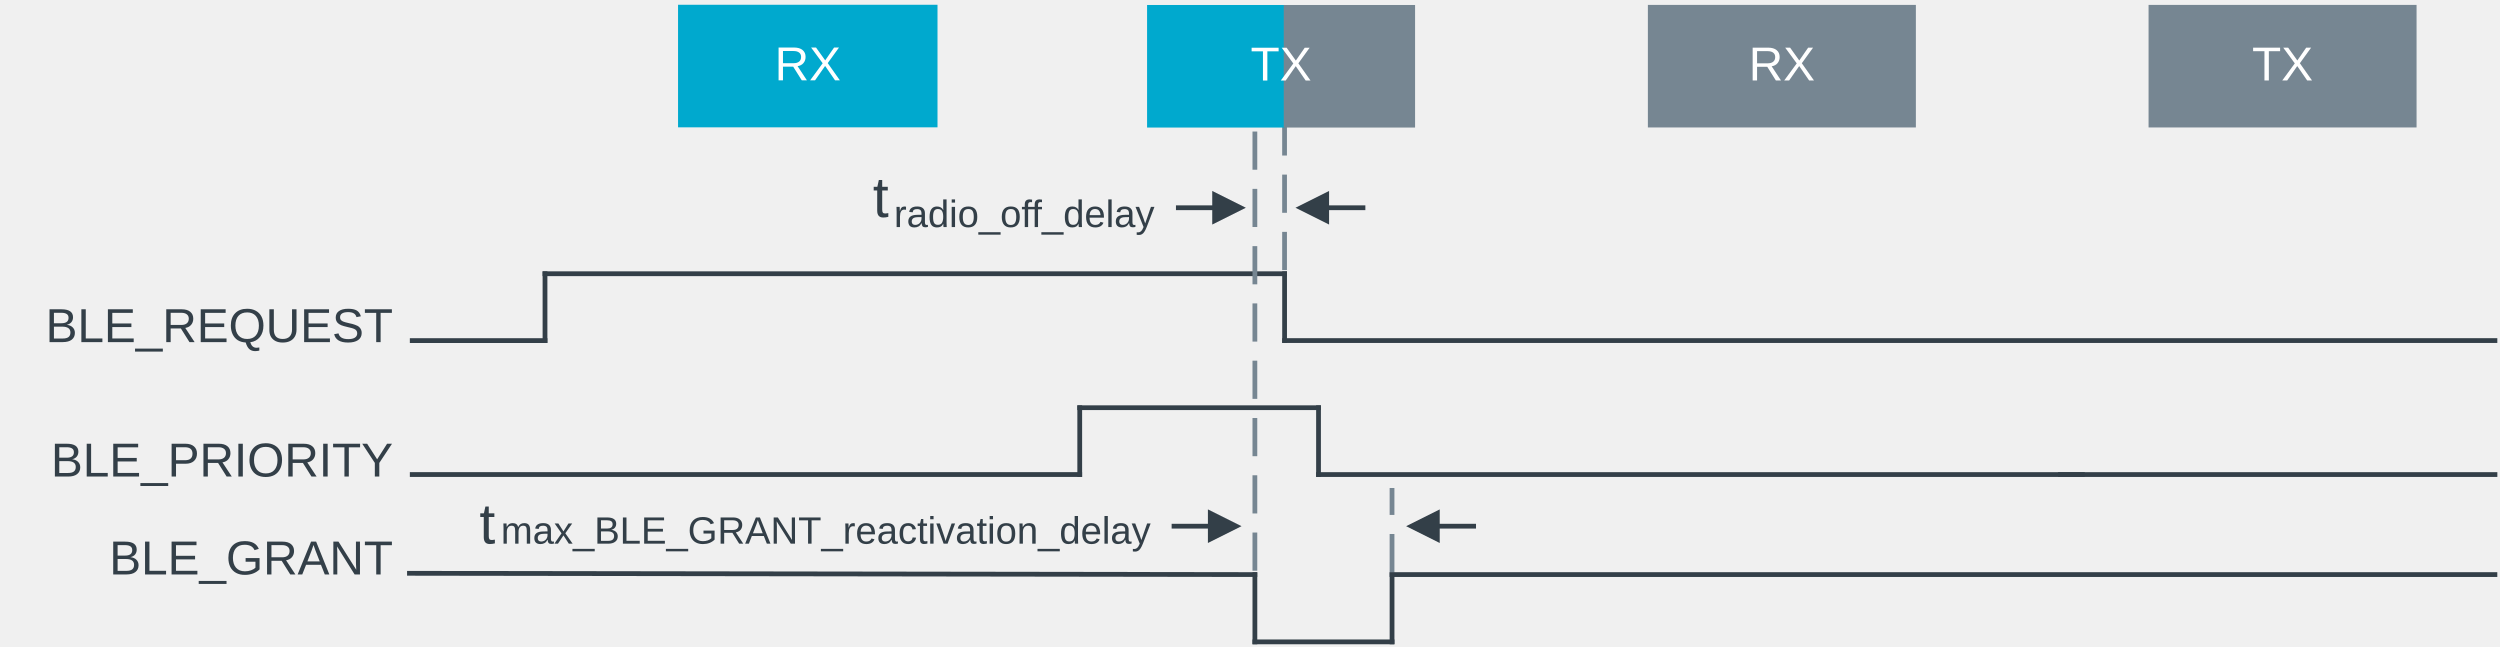
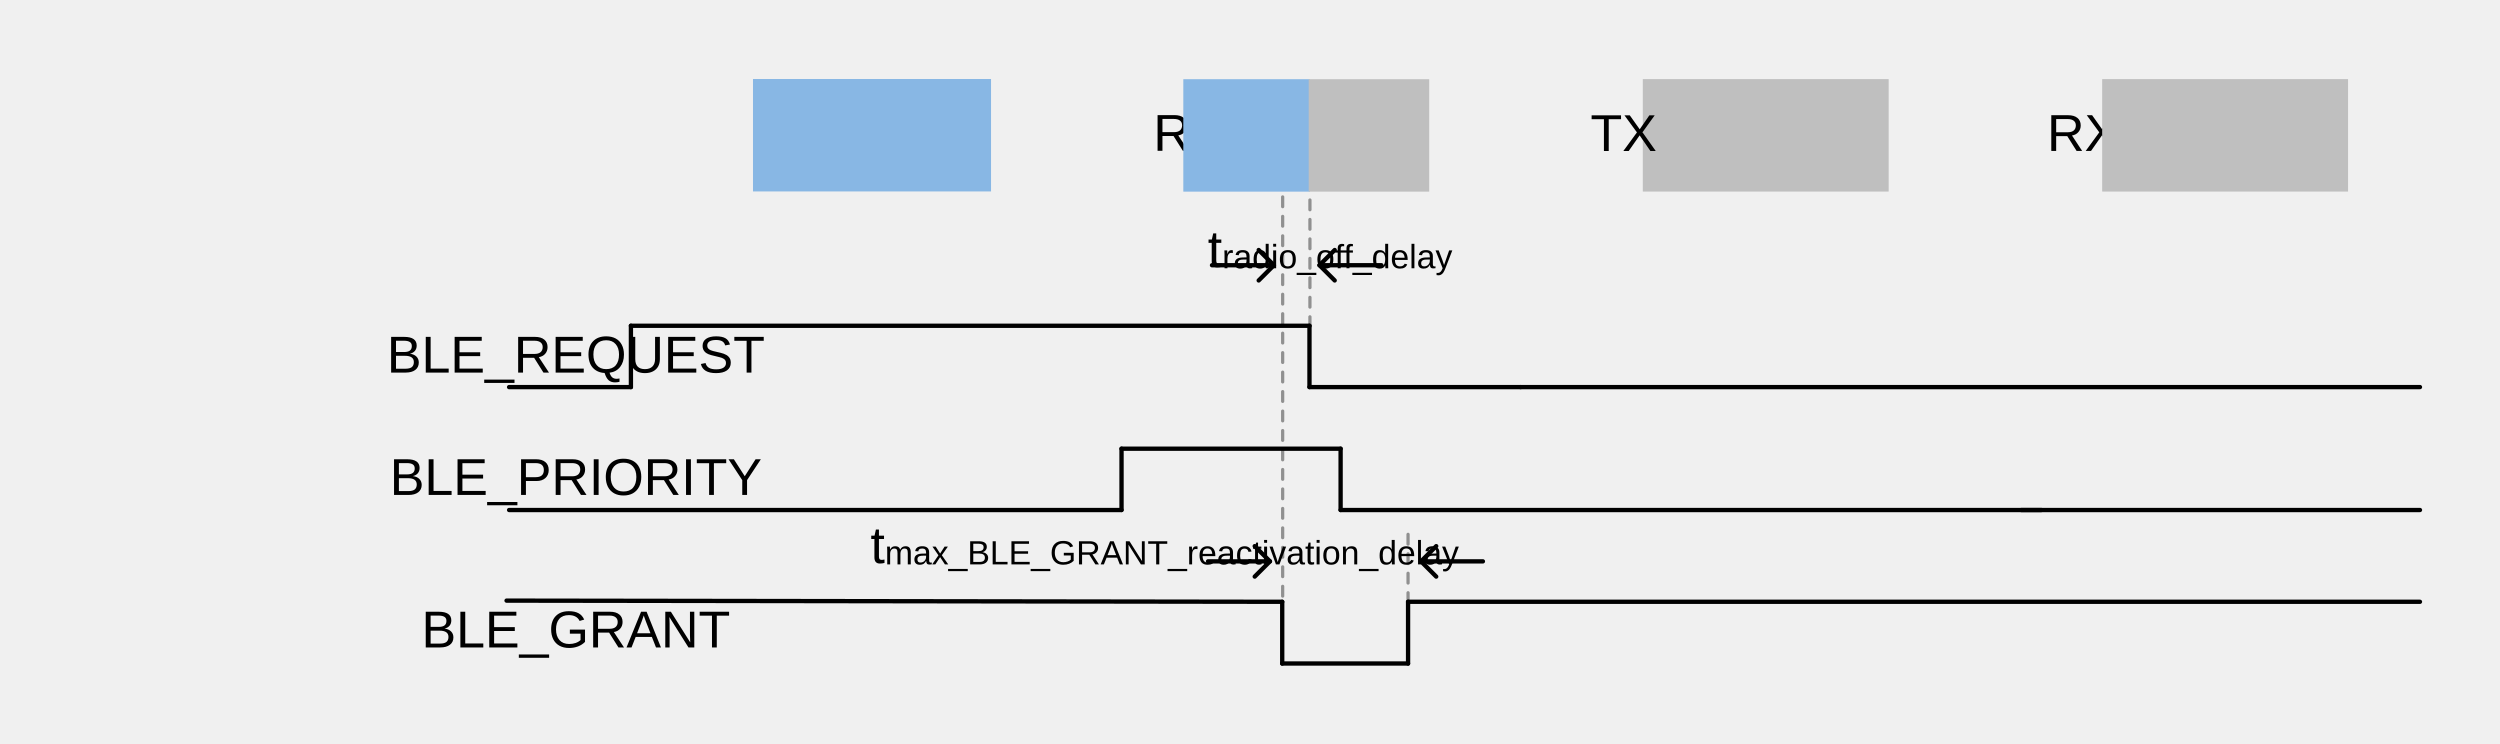
- <svg xmlns="http://www.w3.org/2000/svg" xmlns:xlink="http://www.w3.org/1999/xlink" width="7.272in" height="1.881in" viewBox="0 0 523.575 135.46" xml:space="preserve" color-interpolation-filters="sRGB" class="st15">
+ <svg xmlns="http://www.w3.org/2000/svg" xmlns:ns1="http://schemas.microsoft.com/visio/2003/SVGExtensions/" xmlns:xlink="http://www.w3.org/1999/xlink" width="8.025in" height="2.387in" viewBox="0 0 577.776 171.842" xml:space="preserve" color-interpolation-filters="sRGB" class="st14">
+   <ns1:documentProperties ns1:langID="1044" ns1:metric="true" ns1:viewMarkup="false">
+     <ns1:userDefs>
+       <ns1:ud ns1:nameU="msvNoAutoConnect" ns1:val="VT0(1):26" />
+       <ns1:ud ns1:nameU="msvConvertTheme" />
+     </ns1:userDefs>
+   </ns1:documentProperties>
  <style type="text/css">
	
- 		.st1 {fill:none;stroke:none;stroke-linecap:butt;stroke-width:1}
- 		.st2 {fill:#333f48;font-family:Arial;font-size:0.833em}
- 		.st3 {fill:#000000}
- 		.st4 {stroke:#333f48;stroke-width:1}
- 		.st5 {fill:#00a9ce;stroke:none;stroke-width:1}
- 		.st6 {fill:#ffffff;font-family:Arial;font-size:0.833em}
- 		.st7 {fill:#768692;stroke:none;stroke-width:1}
- 		.st8 {stroke:#768692;stroke-dasharray:7,5;stroke-width:1}
- 		.st9 {marker-start:url(#mrkr4-75);stroke:#333f48;stroke-width:1}
- 		.st10 {fill:#333f48;fill-opacity:1;stroke:#333f48;stroke-opacity:1;stroke-width:0.284}
- 		.st11 {marker-end:url(#mrkr4-81);stroke:#333f48;stroke-width:1}
- 		.st12 {fill:none;stroke:none;stroke-width:1}
- 		.st13 {fill:#333f48;font-family:Arial;font-size:1em}
- 		.st14 {fill:#333f48;font-family:Arial;font-size:0.667em}
- 		.st15 {fill:none;fill-rule:evenodd;font-size:12px;overflow:visible;stroke-linecap:square;stroke-miterlimit:3}
+ 		.st1 {fill:none;stroke:none;stroke-width:0.25}
+ 		.st2 {fill:#000000;font-family:Arial;font-size:1em}
+ 		.st3 {stroke:#000000;stroke-linecap:round;stroke-linejoin:round;stroke-width:1}
+ 		.st4 {fill:#88b7e4;stroke:none;stroke-linecap:round;stroke-linejoin:round;stroke-width:0.5}
+ 		.st5 {fill:#bfbfbf;stroke:none;stroke-linecap:round;stroke-linejoin:round;stroke-width:0.5}
+ 		.st6 {fill:none}
+ 		.st7 {stroke:#000000;stroke-dasharray:2.25,2.25;stroke-linecap:round;stroke-linejoin:round;stroke-opacity:0.4;stroke-width:0.75}
+ 		.st8 {marker-start:url(#mrkr1-81);stroke:#000000;stroke-linecap:round;stroke-linejoin:round;stroke-width:1}
+ 		.st9 {fill:#000000;fill-opacity:1;stroke:#000000;stroke-opacity:1;stroke-width:0.284}
+ 		.st10 {marker-end:url(#mrkr1-87);stroke:#000000;stroke-linecap:round;stroke-linejoin:round;stroke-width:1}
+ 		.st11 {fill:none;stroke:none;stroke-linecap:round;stroke-linejoin:round;stroke-width:0.75}
+ 		.st12 {baseline-shift:-32.494%;font-size:0.65em}
+ 		.st13 {fill:none;stroke:none;stroke-linecap:round;stroke-linejoin:round;stroke-width:0.5}
+ 		.st14 {fill:none;fill-rule:evenodd;font-size:12px;overflow:visible;stroke-linecap:square;stroke-miterlimit:3}
	
	</style>
  <defs id="Markers">
-     <g id="lend4">
-       <path d="M 2 1 L 0 0 L 2 -1 L 2 1 " style="stroke:none" />
-     </g>
-     <marker id="mrkr4-75" class="st10" refX="6.68" orient="auto" markerUnits="strokeWidth" overflow="visible">
-       <use xlink:href="#lend4" transform="scale(3.52) " />
+     <g id="lend1">
+       <path d="M 1 -1 L 0 0 L 1 1 " style="stroke-linecap:round;stroke-linejoin:round;fill:none" />
+     </g>
+     <marker id="mrkr1-81" class="st9" ns1:arrowType="1" ns1:arrowSize="2" orient="auto" markerUnits="strokeWidth" overflow="visible">
+       <use xlink:href="#lend1" transform="scale(3.520009) " />
    </marker>
-     <marker id="mrkr4-81" class="st10" refX="-7.04" orient="auto" markerUnits="strokeWidth" overflow="visible">
-       <use xlink:href="#lend4" transform="scale(-3.52,-3.52) " />
+     <marker id="mrkr1-87" class="st9" ns1:arrowType="1" ns1:arrowSize="2" orient="auto" markerUnits="strokeWidth" overflow="visible">
+       <use xlink:href="#lend1" transform="scale(-3.520009,-3.520009) " />
    </marker>
  </defs>
-   <g>
-     <g id="shape394-1" transform="translate(1,-59.6652)">
-       <rect x="0" y="121.205" width="85.295" height="14.255" class="st1" />
-       <text x="8.49" y="131.33" class="st2">BLE_REQUEST</text>
-     </g>
-     <g id="shape395-4" transform="translate(1,-31.5003)">
-       <rect x="0" y="121.205" width="85.295" height="14.255" class="st1" />
-       <text x="9.61" y="131.33" class="st2">BLE_PRIORITY</text>
-     </g>
-     <g id="shape396-7" transform="translate(1,-10.9946)">
-       <rect x="0" y="121.205" width="85.295" height="14.255" class="st1" />
-       <text x="21.83" y="131.33" class="st2">BLE_GRANT</text>
-     </g>
-     <g id="shape397-10" transform="translate(269.032,-64.1192)">
-       <path d="M0 135.46 L253.54 135.46 L0 135.46 Z" class="st3" />
-       <path d="M0 135.46 L253.54 135.46" class="st4" />
-     </g>
-     <g id="shape398-13" transform="translate(86.295,-36.0522) rotate(9.1479E-08)">
-       <path d="M0 135.46 L139.82 135.46 L0 135.46 Z" class="st3" />
-       <path d="M0 135.46 L139.82 135.46" class="st4" />
-     </g>
-     <g id="shape399-16" transform="translate(291.54,-15.0991)">
-       <path d="M0 135.46 L231.03 135.46 L0 135.46 Z" class="st3" />
-       <path d="M0 135.46 L231.03 135.46" class="st4" />
-     </g>
-     <g id="shape400-19" transform="translate(114.104,-78.121) rotate(2.37881E-06)">
-       <path d="M0 135.46 L154.92 135.46 L0 135.46 Z" class="st3" />
-       <path d="M0 135.46 L154.92 135.46" class="st4" />
-     </g>
-     <g id="shape401-22" transform="translate(226.119,-50.0541) rotate(1.5104E-06)">
-       <path d="M0 135.46 L50.02 135.46 L0 135.46 Z" class="st3" />
-       <path d="M0 135.46 L50.02 135.46" class="st4" />
-     </g>
-     <g id="shape402-25" transform="translate(249.566,57.3416) rotate(90)">
-       <path d="M0 135.46 L14 135.46 L0 135.46 Z" class="st3" />
-       <path d="M0 135.46 L14 135.46" class="st4" />
-     </g>
-     <g id="shape403-28" transform="translate(114.104,206.806) rotate(180)">
-       <path d="M0 135.46 L27.81 135.46 L0 135.46 Z" class="st3" />
-       <path d="M0 135.46 L27.81 135.46" class="st4" />
-     </g>
-     <g id="shape404-31" transform="translate(404.493,57.3416) rotate(90)">
-       <path d="M0 135.46 L14 135.46 L0 135.46 Z" class="st3" />
-       <path d="M0 135.46 L14 135.46" class="st4" />
-     </g>
-     <g id="shape406-34" transform="translate(361.581,85.4088) rotate(90)">
-       <path d="M0 135.46 L14 135.46 L0 135.46 Z" class="st3" />
-       <path d="M0 135.46 L14 135.46" class="st4" />
-     </g>
-     <g id="shape407-37" transform="translate(411.601,85.4088) rotate(90)">
-       <path d="M0 135.46 L14 135.46 L0 135.46 Z" class="st3" />
-       <path d="M0 135.46 L14 135.46" class="st4" />
-     </g>
-     <g id="shape408-40" transform="translate(276.138,-36.0522)">
-       <path d="M0 135.46 L160.01 135.46 L0 135.46 Z" class="st3" />
-       <path d="M0 135.46 L160.01 135.46" class="st4" />
-     </g>
-     <g id="shape409-43" transform="translate(431.559,-36.0522)">
-       <path d="M0 135.46 L91.02 135.46 L0 135.46 Z" class="st3" />
-       <path d="M0 135.46 L91.02 135.46" class="st4" />
-     </g>
-     <g id="shape411-46" transform="translate(141.977,-108.787)">
-       <rect x="0" y="109.787" width="54.35" height="25.673" class="st5" />
-       <text x="20.23" y="125.62" class="st6">RX</text>
-     </g>
-     <g id="shape413-49" transform="translate(345.134,-108.761)">
-       <rect x="0" y="109.787" width="56.138" height="25.673" class="st7" />
-       <text x="21.12" y="125.62" class="st6">RX</text>
-     </g>
-     <g id="shape415-52" transform="translate(450.018,-108.761)">
-       <rect x="0" y="109.787" width="56.138" height="25.673" class="st7" />
-       <text x="21.68" y="125.62" class="st6">TX</text>
-     </g>
-     <g id="shape416-55" transform="translate(398.27,120.363) rotate(90)">
-       <path d="M0 135.46 L14.1 135.46 L0 135.46 Z" class="st3" />
-       <path d="M0 135.46 L14.1 135.46" class="st4" />
-     </g>
-     <g id="shape417-58" transform="translate(262.807,-1.00395) rotate(9.96435E-07)">
-       <path d="M0 135.46 L28.73 135.46 L0 135.46 Z" class="st3" />
-       <path d="M0 135.46 L28.73 135.46" class="st4" />
-     </g>
-     <g id="shape418-61" transform="translate(427.003,120.363) rotate(90)">
-       <path d="M0 135.46 L14.1 135.46 L0 135.46 Z" class="st3" />
-       <path d="M0 135.46 L14.1 135.46" class="st4" />
-     </g>
-     <g id="shape421-64" transform="translate(133.567,56.0749) rotate(-90)">
-       <path d="M0 135.46 L29.36 135.46 L0 135.46 Z" class="st3" />
-       <path d="M0 135.46 L29.36 135.46" class="st8" />
-     </g>
-     <g id="shape424-67" transform="translate(127.349,119.057) rotate(-90)">
-       <path d="M0 135.46 L92.34 135.46 L0 135.46 Z" class="st3" />
-       <path d="M0 135.46 L92.34 135.46" class="st8" />
-     </g>
-     <g id="shape425-70" transform="translate(271.312,-91.9418)">
-       <path d="M6.68 135.46 L7.04 135.46 L14.14 135.46" class="st9" />
-     </g>
-     <g id="shape426-76" transform="translate(246.777,-91.9418)">
-       <path d="M0 135.46 L7.1 135.46" class="st11" />
-     </g>
-     <g id="shape428-82" transform="translate(85.9173,-15.3659) rotate(0.0863452)">
-       <path d="M0 135.46 L177.09 135.46 L0 135.46 Z" class="st3" />
-       <path d="M0 135.46 L177.09 135.46" class="st4" />
-     </g>
-     <g id="shape430-85" transform="translate(240.228,-108.742)">
-       <rect x="0" y="109.787" width="28.909" height="25.673" class="st5" />
-     </g>
-     <g id="shape432-87" transform="translate(268.857,-108.742)">
-       <rect x="0" y="109.787" width="27.509" height="25.673" class="st7" />
-     </g>
-     <g id="shape434-89" transform="translate(240.228,-108.742)">
-       <rect x="0" y="109.787" width="56.138" height="25.673" class="st12" />
-       <text x="21.68" y="125.62" class="st6">TX</text>
-     </g>
-     <g id="shape437-92" transform="translate(156.079,119.366) rotate(-90)">
-       <path d="M0 135.46 L16.64 135.46 L0 135.46 Z" class="st3" />
-       <path d="M0 135.46 L16.64 135.46" class="st8" />
-     </g>
-     <g id="shape438-95" transform="translate(294.491,-25.236)">
-       <path d="M6.68 135.46 L7.04 135.46 L14.14 135.46" class="st9" />
-     </g>
-     <g id="shape439-100" transform="translate(245.871,-25.236)">
-       <path d="M0 135.46 L7.1 135.46" class="st11" />
-     </g>
-     <g id="group443-105" transform="translate(96.3574,-21.0977)">
-       <g id="shape441-106">
-         <rect x="0" y="127.277" width="10.776" height="8.184" class="st12" />
-         <text x="4" y="134.97" class="st13">t</text>
-       </g>
-       <g id="shape442-109" transform="translate(3.55747,-0.861485)">
-         <rect x="0" y="131.431" width="145.956" height="4.029" class="st12" />
-         <text x="4.94" y="135.85" class="st14">max_BLE_GRANT_reactivation_delay</text>
-       </g>
-     </g>
-     <g id="group447-112" transform="translate(178.773,-86.2033)">
-       <g id="shape445-113" transform="translate(-7.99361E-15,-3.29319)">
-         <rect x="0" y="127.277" width="10.776" height="8.184" class="st12" />
-         <text x="4" y="134.97" class="st13">t</text>
-       </g>
-       <g id="shape446-116" transform="translate(3.55747,-5.68434E-14)">
-         <rect x="0" y="127.277" width="64.446" height="8.184" class="st12" />
-         <text x="4.87" y="133.77" class="st14">radio_off_delay</text>
-       </g>
+   <g ns1:mID="5" ns1:index="2" ns1:groupContext="foregroundPage">
+     <ns1:pageProperties ns1:drawingScale="0.0393701" ns1:pageScale="0.0393701" ns1:drawingUnits="24" ns1:shadowOffsetX="9" ns1:shadowOffsetY="-9" />
+     <ns1:layer ns1:name="Hairline" ns1:index="0" color="#000000" />
+     <g id="shape73-1" ns1:mID="73" ns1:groupContext="shape" transform="translate(18.25,-82.1314)">
+       <ns1:textBlock ns1:margins="rect(4,4,4,4)" ns1:tabSpace="42.5197" />
+       <ns1:textRect cx="54.833" cy="164.627" width="109.67" height="14.43" />
+       <rect x="0" y="157.413" width="109.665" height="14.43" class="st1" />
+       <text x="11.15" y="168.23" class="st2" ns1:langID="1044">
+         <ns1:paragraph ns1:horizAlign="1" />
+         <ns1:tabList />BLE_REQUEST</text>
+     </g>
+     <g id="shape74-4" ns1:mID="74" ns1:groupContext="shape" transform="translate(18.25,-53.8491)">
+       <ns1:textBlock ns1:margins="rect(4,4,4,4)" ns1:tabSpace="42.5197" />
+       <ns1:textRect cx="54.833" cy="164.627" width="109.67" height="14.43" />
+       <rect x="0" y="157.413" width="109.665" height="14.43" class="st1" />
+       <text x="11.82" y="168.23" class="st2" ns1:langID="1044">
+         <ns1:paragraph ns1:horizAlign="1" />
+         <ns1:tabList />BLE_PRIORITY</text>
+     </g>
+     <g id="shape75-7" ns1:mID="75" ns1:groupContext="shape" transform="translate(18.25,-18.6083)">
+       <ns1:textBlock ns1:margins="rect(4,4,4,4)" ns1:tabSpace="42.5197" />
+       <ns1:textRect cx="54.833" cy="164.627" width="109.67" height="14.43" />
+       <rect x="0" y="157.413" width="109.665" height="14.43" class="st1" />
+       <text x="19.15" y="168.23" class="st2" ns1:langID="1044">
+         <ns1:paragraph ns1:horizAlign="1" />
+         <ns1:tabList />BLE_GRANT</text>
+     </g>
+     <g id="shape76-10" ns1:mID="76" ns1:groupContext="shape" transform="translate(351.42,-82.3878)">
+       <ns1:userDefs>
+         <ns1:ud ns1:nameU="msvThemeColors" ns1:val="VT0(254):26" />
+       </ns1:userDefs>
+       <path d="M0 171.84 L207.86 171.84" class="st3" />
+     </g>
+     <g id="shape77-13" ns1:mID="77" ns1:groupContext="shape" transform="translate(117.66,-53.9772) rotate(9.14798E-08)">
+       <ns1:userDefs>
+         <ns1:ud ns1:nameU="msvThemeColors" ns1:val="VT0(254):26" />
+       </ns1:userDefs>
+       <path d="M0 171.84 L141.53 171.84" class="st3" />
+     </g>
+     <g id="shape78-16" ns1:mID="78" ns1:groupContext="shape" transform="translate(325.417,-32.7677)">
+       <ns1:userDefs>
+         <ns1:ud ns1:nameU="msvThemeColors" ns1:val="VT0(254):26" />
+       </ns1:userDefs>
+       <path d="M0 171.84 L233.86 171.84" class="st3" />
+     </g>
+     <g id="shape79-19" ns1:mID="79" ns1:groupContext="shape" transform="translate(145.809,-96.561) rotate(2.37881E-06)">
+       <ns1:userDefs>
+         <ns1:ud ns1:nameU="msvThemeColors" ns1:val="VT0(254):26" />
+       </ns1:userDefs>
+       <path d="M0 171.84 L156.82 171.84" class="st3" />
+     </g>
+     <g id="shape81-22" ns1:mID="81" ns1:groupContext="shape" transform="translate(259.195,-68.1505) rotate(1.5104E-06)">
+       <ns1:userDefs>
+         <ns1:ud ns1:nameU="msvThemeColors" ns1:val="VT0(254):26" />
+       </ns1:userDefs>
+       <path d="M0 171.84 L50.63 171.84" class="st3" />
+     </g>
+     <g id="shape82-25" ns1:mID="82" ns1:groupContext="shape" transform="translate(317.651,75.2812) rotate(90)">
+       <ns1:userDefs>
+         <ns1:ud ns1:nameU="msvThemeColors" ns1:val="VT0(254):26" />
+       </ns1:userDefs>
+       <path d="M0 171.84 L14.17 171.84" class="st3" />
+     </g>
+     <g id="shape83-28" ns1:mID="83" ns1:groupContext="shape" transform="translate(145.809,261.297) rotate(180)">
+       <ns1:userDefs>
+         <ns1:ud ns1:nameU="msvThemeColors" ns1:val="VT0(254):26" />
+       </ns1:userDefs>
+       <path d="M0 171.84 L28.15 171.84" class="st3" />
+     </g>
+     <g id="shape84-31" ns1:mID="84" ns1:groupContext="shape" transform="translate(474.474,75.2812) rotate(90)">
+       <ns1:userDefs>
+         <ns1:ud ns1:nameU="msvThemeColors" ns1:val="VT0(254):26" />
+       </ns1:userDefs>
+       <path d="M0 171.84 L14.17 171.84" class="st3" />
+     </g>
+     <g id="shape85-34" ns1:mID="85" ns1:groupContext="shape" transform="translate(302.631,-82.3878) rotate(1.20697E-06)">
+       <ns1:userDefs>
+         <ns1:ud ns1:nameU="msvThemeColors" ns1:val="VT0(254):26" />
+       </ns1:userDefs>
+       <path d="M0 171.84 L48.79 171.84" class="st3" />
+     </g>
+     <g id="shape88-37" ns1:mID="88" ns1:groupContext="shape" transform="translate(431.037,103.692) rotate(90)">
+       <ns1:userDefs>
+         <ns1:ud ns1:nameU="msvThemeColors" ns1:val="VT0(254):26" />
+       </ns1:userDefs>
+       <path d="M0 171.84 L14.17 171.84" class="st3" />
+     </g>
+     <g id="shape89-40" ns1:mID="89" ns1:groupContext="shape" transform="translate(481.669,103.692) rotate(90)">
+       <ns1:userDefs>
+         <ns1:ud ns1:nameU="msvThemeColors" ns1:val="VT0(254):26" />
+       </ns1:userDefs>
+       <path d="M0 171.84 L14.17 171.84" class="st3" />
+     </g>
+     <g id="shape90-43" ns1:mID="90" ns1:groupContext="shape" transform="translate(309.827,-53.9772)">
+       <ns1:userDefs>
+         <ns1:ud ns1:nameU="msvThemeColors" ns1:val="VT0(254):26" />
+       </ns1:userDefs>
+       <path d="M0 171.84 L161.97 171.84" class="st3" />
+     </g>
+     <g id="shape94-46" ns1:mID="94" ns1:groupContext="shape" transform="translate(467.15,-53.9772)">
+       <ns1:userDefs>
+         <ns1:ud ns1:nameU="msvThemeColors" ns1:val="VT0(254):26" />
+       </ns1:userDefs>
+       <path d="M0 171.84 L92.13 171.84" class="st3" />
+     </g>
+     <g id="group95-49" transform="translate(174.024,-127.605)" ns1:mID="95" ns1:groupContext="group">
+       <g id="shape96-50" ns1:mID="96" ns1:groupContext="shape">
+         <ns1:textBlock ns1:margins="rect(0,0,0,0)" ns1:tabSpace="42.5197" />
+         <ns1:textRect cx="27.508" cy="158.848" width="55.02" height="25.988" />
+         <rect x="0" y="145.855" width="55.016" height="25.988" class="st4" />
+         <text x="19.17" y="162.45" class="st2" ns1:langID="1033">
+           <ns1:paragraph ns1:horizAlign="1" />
+           <ns1:tabList />RX</text>
+       </g>
+     </g>
+     <g id="group99-53" transform="translate(379.667,-127.579)" ns1:mID="99" ns1:groupContext="group">
+       <g id="shape100-54" ns1:mID="100" ns1:groupContext="shape">
+         <ns1:textBlock ns1:margins="rect(0,0,0,0)" ns1:tabSpace="42.5197" />
+         <ns1:textRect cx="28.412" cy="158.848" width="56.83" height="25.988" />
+         <rect x="0" y="145.855" width="56.825" height="25.988" class="st5" />
+         <text x="20.08" y="162.45" class="st2" ns1:langID="1033">
+           <ns1:paragraph ns1:horizAlign="1" />
+           <ns1:tabList />RX</text>
+       </g>
+     </g>
+     <g id="group101-57" transform="translate(485.835,-127.579)" ns1:mID="101" ns1:groupContext="group">
+       <g id="shape102-58" ns1:mID="102" ns1:groupContext="shape">
+         <ns1:textBlock ns1:margins="rect(0,0,0,0)" ns1:tabSpace="42.5197" />
+         <ns1:textRect cx="28.412" cy="158.848" width="56.83" height="25.988" />
+         <rect x="0" y="145.855" width="56.825" height="25.988" class="st5" />
+         <text x="20.75" y="162.45" class="st2" ns1:langID="1033">
+           <ns1:paragraph ns1:horizAlign="1" />
+           <ns1:tabList />TX</text>
+       </g>
+     </g>
+     <g id="shape120-61" ns1:mID="120" ns1:groupContext="shape" transform="translate(468.175,139.074) rotate(90)">
+       <ns1:userDefs>
+         <ns1:ud ns1:nameU="msvThemeColors" ns1:val="VT0(254):26" />
+       </ns1:userDefs>
+       <path d="M0 171.84 L14.27 171.84" class="st3" />
+     </g>
+     <g id="shape121-64" ns1:mID="121" ns1:groupContext="shape" transform="translate(296.333,-18.5) rotate(9.96436E-07)">
+       <ns1:userDefs>
+         <ns1:ud ns1:nameU="msvThemeColors" ns1:val="VT0(254):26" />
+       </ns1:userDefs>
+       <path d="M0 171.84 L29.08 171.84" class="st3" />
+     </g>
+     <g id="shape122-67" ns1:mID="122" ns1:groupContext="shape" transform="translate(497.26,139.074) rotate(90)">
+       <ns1:userDefs>
+         <ns1:ud ns1:nameU="msvThemeColors" ns1:val="VT0(254):26" />
+       </ns1:userDefs>
+       <path d="M0 171.84 L14.27 171.84" class="st3" />
+     </g>
+     <g id="shape123-70" ns1:mID="123" ns1:groupContext="shape" transform="translate(130.898,75.4642) rotate(-90)">
+       <path d="M0 171.84 L31.18 171.84 L0 171.84 Z" class="st6" />
+       <path d="M0 171.84 L31.18 171.84" class="st7" />
+     </g>
+     <g id="shape124-73" ns1:mID="124" ns1:groupContext="shape" transform="translate(124.596,137.752) rotate(-90)">
+       <path d="M0 171.84 L93.47 171.84 L0 171.84 Z" class="st6" />
+       <path d="M0 171.84 L93.47 171.84" class="st7" />
+     </g>
+     <g id="shape125-76" ns1:mID="125" ns1:groupContext="shape" transform="translate(304.942,-110.551)">
+       <path d="M0 171.84 L14.31 171.84" class="st8" />
+     </g>
+     <g id="shape126-82" ns1:mID="126" ns1:groupContext="shape" transform="translate(280.106,-110.551)">
+       <path d="M0 171.84 L14.31 171.84" class="st10" />
+     </g>
+     <g id="shape127-88" ns1:mID="127" ns1:groupContext="shape" ns1:layerMember="0" transform="translate(219.118,-108.724)">
+       <ns1:userDefs>
+         <ns1:ud ns1:nameU="DWGTextHAlign" ns1:prompt="0=left, 0.5=center, 1=right" ns1:val="VT0(1):1" />
+         <ns1:ud ns1:nameU="DWGTextVAlign" ns1:prompt="0=bottom, 0.5=middle, 1=top" ns1:val="VT0(0.5):1" />
+         <ns1:ud ns1:nameU="SOLSH" ns1:prompt="" ns1:val="VT4({13D0FF3B-CF5B-4a46-98AB-14030248EAEF})" />
+         <ns1:ud ns1:nameU="DWGEntityType" ns1:prompt="" ns1:val="VT4(MTEXT)" />
+       </ns1:userDefs>
+       <ns1:textBlock ns1:margins="rect(0,0,0,0)" />
+       <ns1:textRect cx="38.267" cy="167.18" width="76.55" height="9.324" />
+       <rect x="0" y="162.518" width="76.535" height="9.324" class="st11" />
+       <text x="-0.01" y="170.42" class="st2" ns1:langID="1044">
+         <ns1:paragraph ns1:spLine="-1.08" ns1:spAfter="7.99997" ns1:bulletSize="0.166667" />
+         <ns1:tabList />t<tspan dy="-0.287em" class="st12" ns1:langID="1033" ns1:baseFontSize="12">radio_off_delay</tspan>
+       </text>
+     </g>
+     <g id="shape128-92" ns1:mID="128" ns1:groupContext="shape" transform="translate(117.33,-33.0377) rotate(0.0863452)">
+       <ns1:userDefs>
+         <ns1:ud ns1:nameU="msvThemeColors" ns1:val="VT0(254):26" />
+       </ns1:userDefs>
+       <path d="M0 171.84 L179.26 171.84" class="st3" />
+     </g>
+     <g id="group129-95" transform="translate(273.477,-127.559)" ns1:mID="129" ns1:groupContext="group">
+       <g id="shape130-96" ns1:mID="130" ns1:groupContext="shape" transform="translate(1.99385E-06,0)">
+         <ns1:textBlock ns1:margins="rect(0,0,0,0)" ns1:tabSpace="42.5197" />
+         <rect x="0" y="145.855" width="29.263" height="25.988" class="st4" />
+       </g>
+     </g>
+     <g id="group131-98" transform="translate(302.457,-127.559)" ns1:mID="131" ns1:groupContext="group">
+       <g id="shape132-99" ns1:mID="132" ns1:groupContext="shape" transform="translate(1.89728E-06,0)">
+         <ns1:textBlock ns1:margins="rect(0,0,0,0)" ns1:tabSpace="42.5197" />
+         <rect x="0" y="145.855" width="27.846" height="25.988" class="st5" />
+       </g>
+     </g>
+     <g id="group133-101" transform="translate(273.477,-127.559)" ns1:mID="133" ns1:groupContext="group">
+       <g id="shape134-102" ns1:mID="134" ns1:groupContext="shape" transform="translate(3.87182E-06,0)">
+         <ns1:textBlock ns1:margins="rect(0,0,0,0)" ns1:tabSpace="42.5197" />
+         <ns1:textRect cx="28.412" cy="158.848" width="56.83" height="25.988" />
+         <rect x="0" y="145.855" width="56.825" height="25.988" class="st13" />
+         <text x="20.75" y="162.45" class="st2" ns1:langID="1033">
+           <ns1:paragraph ns1:horizAlign="1" />
+           <ns1:tabList />TX</text>
+       </g>
+     </g>
+     <g id="shape135-105" ns1:mID="135" ns1:groupContext="shape" transform="translate(153.575,143.734) rotate(-90)">
+       <path d="M0 171.84 L21.5 171.84 L0 171.84 Z" class="st6" />
+       <path d="M0 171.84 L21.5 171.84" class="st7" />
+     </g>
+     <g id="shape136-108" ns1:mID="136" ns1:groupContext="shape" transform="translate(328.404,-42.1094)">
+       <path d="M0 171.84 L14.31 171.84" class="st8" />
+     </g>
+     <g id="shape137-113" ns1:mID="137" ns1:groupContext="shape" transform="translate(279.189,-42.1094)">
+       <path d="M0 171.84 L14.31 171.84" class="st10" />
+     </g>
+     <g id="shape138-118" ns1:mID="138" ns1:groupContext="shape" ns1:layerMember="0" transform="translate(141.165,-40.2818)">
+       <ns1:userDefs>
+         <ns1:ud ns1:nameU="DWGTextHAlign" ns1:prompt="0=left, 0.5=center, 1=right" ns1:val="VT0(1):1" />
+         <ns1:ud ns1:nameU="DWGTextVAlign" ns1:prompt="0=bottom, 0.5=middle, 1=top" ns1:val="VT0(0.5):1" />
+         <ns1:ud ns1:nameU="SOLSH" ns1:prompt="" ns1:val="VT4({13D0FF3B-CF5B-4a46-98AB-14030248EAEF})" />
+         <ns1:ud ns1:nameU="DWGEntityType" ns1:prompt="" ns1:val="VT4(MTEXT)" />
+       </ns1:userDefs>
+       <ns1:textBlock ns1:margins="rect(0,0,0,0)" />
+       <ns1:textRect cx="68.673" cy="167.18" width="137.37" height="9.324" />
+       <rect x="0" y="162.518" width="137.348" height="9.324" class="st11" />
+       <text x="-0.01" y="170.42" class="st2" ns1:langID="1044">
+         <ns1:paragraph ns1:spLine="-1.08" ns1:spAfter="7.99997" ns1:bulletSize="0.166667" />
+         <ns1:tabList />t<tspan dy="-0.287em" class="st12" ns1:langID="1033" ns1:baseFontSize="12">max_BLE_GRANT_reactivation_delay</tspan>
+       </text>
    </g>
  </g>
</svg>
